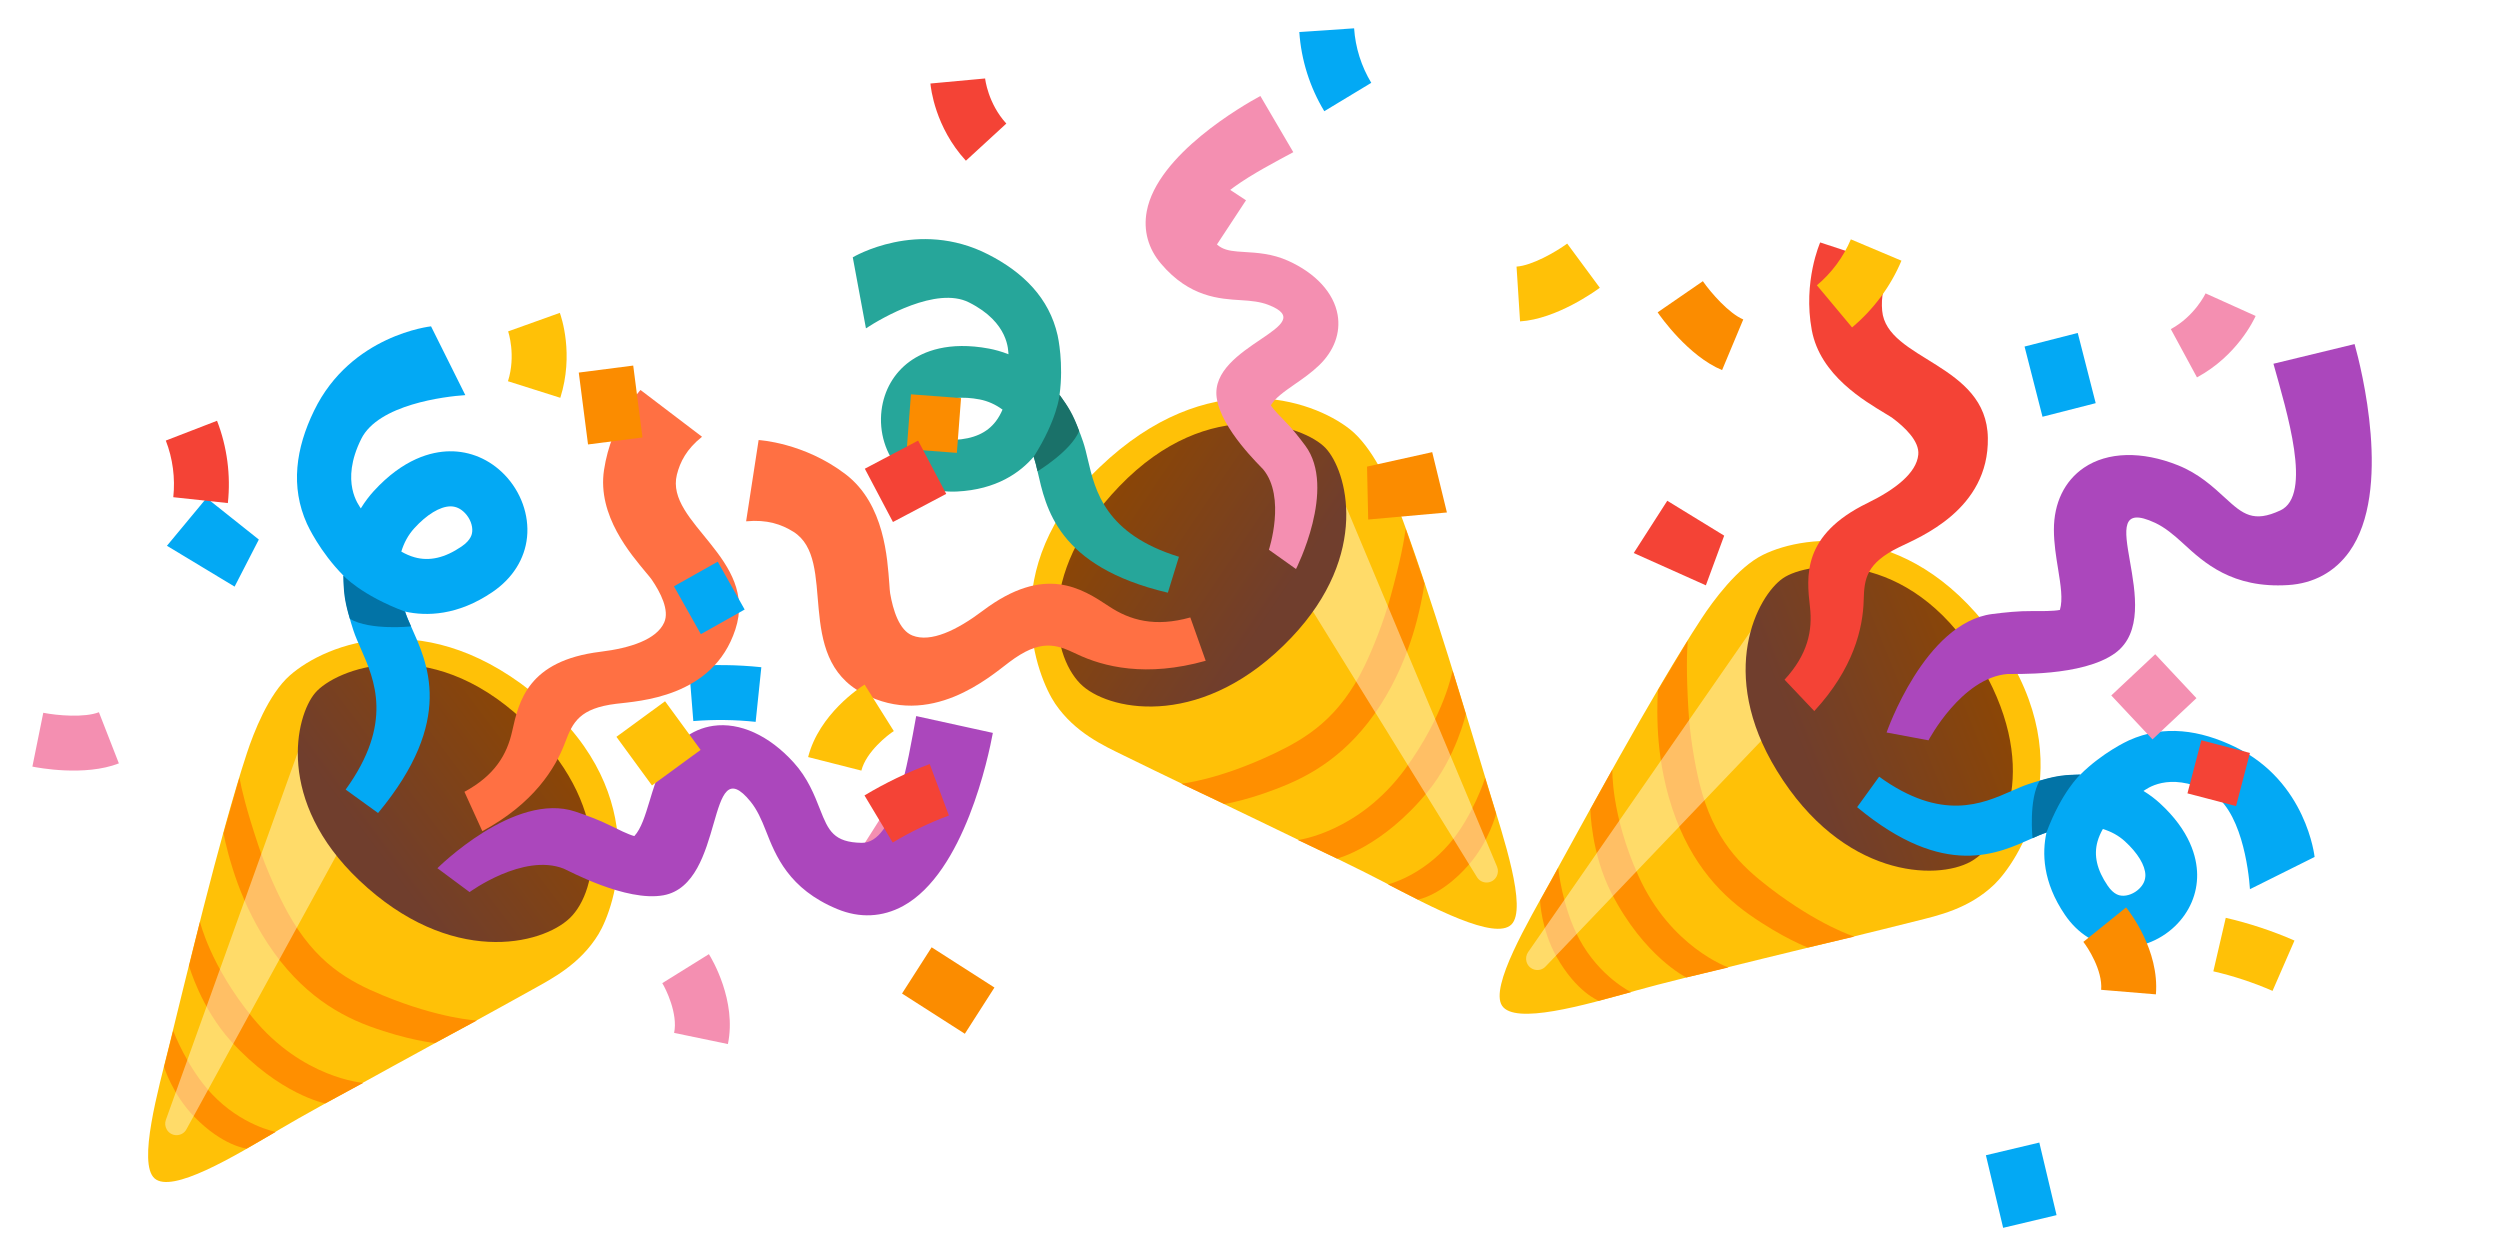
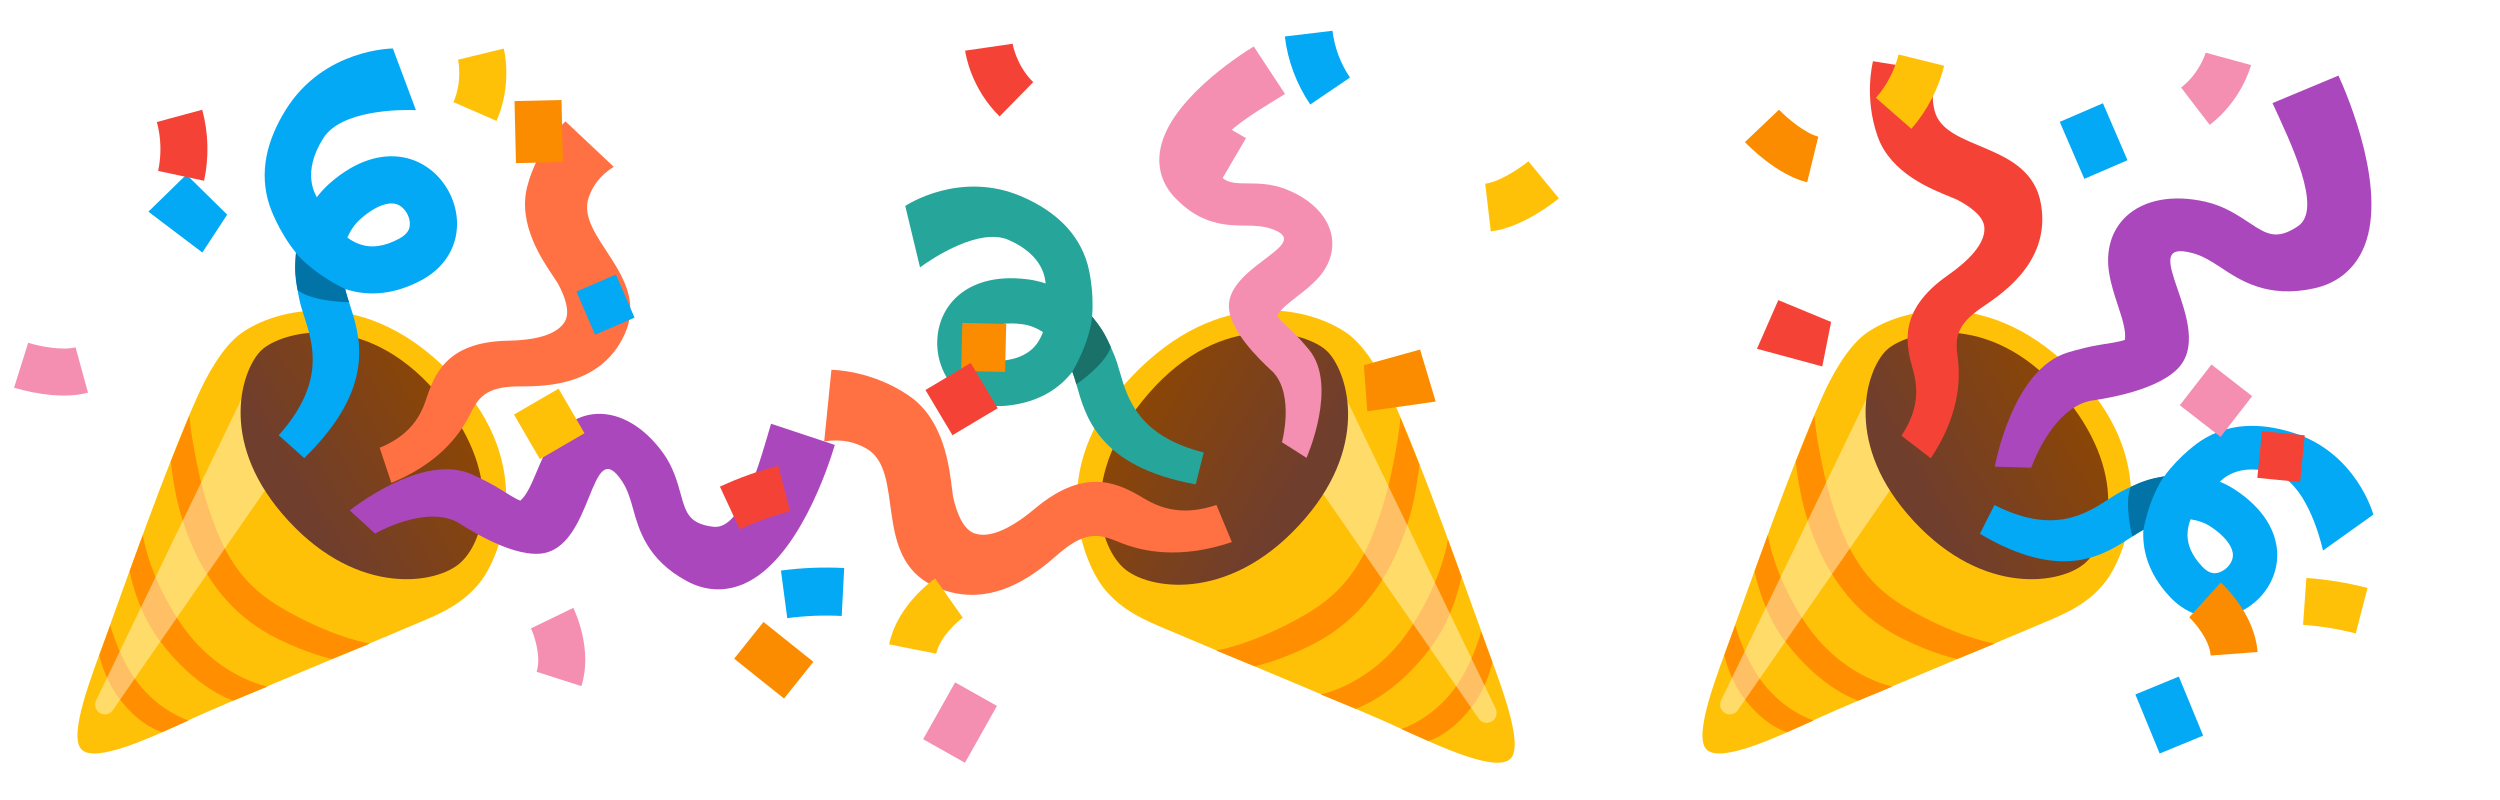
- <svg xmlns="http://www.w3.org/2000/svg" width="255" height="128" viewBox="0 0 255 128">
-   <g transform="translate(72 6) scale(.70) rotate(3 64 64) translate(128 0) scale(-1 1)">
+ <svg xmlns="http://www.w3.org/2000/svg" width="400" height="128" viewBox="0 0 400 128">
+   <g transform="translate(126 3) scale(.96) translate(128 0) scale(-1 1)">
    <g>
      <g>
        <g>
          <path style="fill:#FFC107;" d="M7.45,123.27c2.27,2.46,11.62-1.83,19-5.27c5.53-2.57,27.66-11.65,38.66-16.36     c2.97-1.27,7.29-2.93,10.4-7.02c2.76-3.64,10.08-19.1-4.66-34.76c-14.96-15.9-30.37-11.51-36.13-7.43     c-3.39,2.4-6.15,7.81-7.39,10.56c-5.24,11.62-12.71,32.91-15.75,41.28C9.35,110.44,5.2,120.83,7.45,123.27z" />
          <path style="fill:#FF8F00;" d="M25.85,66.49c0.14,1.74,0.49,4.57,1.69,10.02c0.82,3.74,2.16,7.66,3.25,10.25     c3.27,7.79,7.86,10.93,12.51,13.45c7.9,4.28,13.27,5.08,13.27,5.08l-6.44,2.63c0,0-3.9-0.81-9.22-3.43     c-5.07-2.5-10.35-6.73-14.21-15.01c-1.67-3.59-2.64-7.07-3.2-9.83c-0.69-3.42-0.8-5.36-0.8-5.36L25.85,66.49z" />
          <path style="fill:#FF8F00;" d="M17.94,86.77c0,0,0.8,6.49,6.16,14.68c6.28,9.58,15.05,11.15,15.05,11.15l-5.83,2.4     c0,0-6.51-1.99-12.7-10.44c-3.86-5.27-4.94-11.57-4.94-11.57L17.94,86.77z" />
          <path style="fill:#FF8F00;" d="M12.39,102.15c0,0,1.46,5.6,4.66,9.78c3.81,4.99,8.66,6.44,8.66,6.44l-4.47,1.98     c0,0-3.39-0.71-7.1-5.41c-2.82-3.57-3.62-7.67-3.62-7.67L12.39,102.15z" />
          <g style="opacity:0.44;">
            <path style="fill:#FFFDE7;" d="M9.96,116.37L9.96,116.37c-0.2-0.45-0.2-0.96,0.01-1.4l25.47-52.82l4.19,15.75l-26.8,38.71      C12.11,117.69,10.49,117.55,9.96,116.37z" />
          </g>
          <linearGradient id="popper3_p0_SVGID_1_" gradientUnits="userSpaceOnUse" x1="74.384" y1="61.839" x2="44.617" y2="79.699">
            <stop offset="0.024" style="stop-color:#8F4700" />
            <stop offset="1" style="stop-color:#703E2D" />
          </linearGradient>
          <path style="fill:url(#popper3_p0_SVGID_1_);" d="M41.65,83.19c11.9,13.92,25.45,12.18,29.96,8.66c4.52-3.53,8.09-15.66-3.76-29.35     c-12.42-14.34-26.48-10.25-29.73-7.15S30.73,70.42,41.65,83.19z" />
          <g transform="translate(55 84) rotate(0) scale(1) translate(-55 -84)">
            <path style="fill:#FF7043;" d="M82.52,88.92c-4.34-3.64-6.65-2.99-9.75-1.7c-4,1.66-10.29,2.89-18.83,0l2.57-6.19      c5.07,1.71,8.74,0.88,11.91-0.99c4.08-2.4,9.66-5.69,18.34,1.6c3.62,3.04,7.33,5.06,10.05,4.14c1.98-0.66,3.03-3.61,3.56-5.96      c0.05-0.21,0.13-0.81,0.19-1.34c0.48-3.67,1.28-11.59,7.18-15.64c6.31-4.33,12.94-4.33,12.94-4.33l1.2,11.92      c-3.05-0.45-5.17,0.17-6.96,1.16c-6.74,3.75-0.87,18.15-11.36,22.99C93.47,99.27,85.22,91.18,82.52,88.92z" />
          </g>
          <g transform="translate(43 72) rotate(-34) scale(0.78) translate(-59 -75)">
            <path style="fill:#F48FB1;" d="M62.77,75.35l-6.21-0.17c0,0,2.95-16.66,12.5-19.46c1.79-0.52,3.75-1.05,5.72-1.34      c1.17-0.18,3.02-0.45,3.93-0.79c0.21-1.57-0.45-3.57-1.19-5.84c-0.58-1.76-1.18-3.57-1.5-5.55c-0.62-3.86,0.41-7.27,2.9-9.62      c3.04-2.85,7.95-3.76,13.49-2.5c3.16,0.72,5.49,2.27,7.54,3.63c2.93,1.95,4.64,2.94,8.22,0.53c4.33-2.92-1.33-14.35-4.34-20.95      l11.23-4.68c1.51,3.3,8.8,20.28,3.99,29.97c-1.62,3.26-4.41,5.42-8.07,6.23c-7.96,1.78-12.62-1.32-16.02-3.58      c-1.61-1.07-3.02-1.91-4.55-2.35c-10.63-3.03,4.21,12.61-2.74,19.64c-4.17,4.21-14.36,5.32-15.02,5.48      C66.09,65.58,62.77,75.35,62.77,75.35z" />
          </g>
          <g transform="translate(59 75) rotate(34) scale(0.94) translate(-43 -72)">
            <path style="fill:#26A69A;" d="M45.4,73.72l-4.34-3.89c7.97-8.9,5.87-15.44,4.34-20.2c-0.31-0.96-0.6-1.87-0.79-2.74      c-0.68-3.08-0.82-5.76-0.61-8.1c-3.06-3.81-4.41-7.8-4.5-8.07c-1.86-5.63-0.46-11.12,2.75-16.27C48.74,4,60.49,4,60.49,4      l3.92,10.49c-2.98-0.12-12.75,0.03-15.75,4.76c-3.79,5.96-1.3,9.64-1.12,10.06c0.73-0.95,1.47-1.71,2.13-2.3      c4.79-4.25,8.95-4.86,11.6-4.62c2.98,0.27,5.68,1.77,7.61,4.23c2.11,2.7,2.98,6.21,2.31,9.4c-0.65,3.11-2.72,5.74-5.83,7.41      c-5.43,2.92-9.95,2.52-12.98,1.51c0.02,0.07,0.03,0.15,0.05,0.22c0.11,0.5,0.33,1.2,0.59,2.01      C54.79,52.65,58.08,61.35,45.4,73.72z M52.75,36.19c0.58,0.42,1.19,0.77,1.82,1.02c2.1,0.84,4.39,0.56,6.99-0.84      c1.53-0.82,1.71-1.7,1.77-1.99c0.18-0.87-0.12-1.98-0.77-2.81c-0.57-0.73-1.23-1.11-2.02-1.19c-1.5-0.13-3.53,0.82-5.56,2.63      C54.01,33.88,53.27,34.95,52.75,36.19z" />
            <path style="fill:#1A7169;" d="M43.99,38.79c-0.19,2.2-0.28,3.51,0.29,6.37c2.75,2.02,8.74,2.02,8.74,2.02    c-0.26-0.81-0.49-1.51-0.59-2.01c-0.02-0.07-0.03-0.15-0.05-0.22C46.29,41.91,43.99,38.79,43.99,38.79z" />
          </g>
        </g>
      </g>
      <g transform="translate(3 6) rotate(-18 64 64)">
        <g>
          <polygon style="fill:#FB8C00;" points="31.53,48.64 21.19,43.57 26.34,36.13 34.45,41.5   " />
        </g>
      </g>
      <g transform="translate(-5 0) rotate(-1 64 64)">
        <g>
          <path style="fill:#FFC107;" d="M16.29,34.6c-5.28-0.71-10.66-5.19-11.25-5.7l5.19-6.09c1.57,1.33,4.9,3.56,7.13,3.86L16.29,34.6z" />
        </g>
      </g>
-       <g transform="translate(2 -6) rotate(16 64 64)">
-         <g>
-           <path style="fill:#03A9F4;" d="M25.61,21.27l-7.6-2.49c0.87-2.66,1.1-5.53,0.65-8.3l7.9-1.27C27.21,13.23,26.88,17.4,25.61,21.27z    " />
-         </g>
-       </g>
      <g transform="translate(-6 5) rotate(-18 64 64)">
        <g>
          <rect x="74.11" y="14.35" transform="matrix(0.9769 -0.2137 0.2137 0.9769 -2.3917 17.1437)" style="fill:#F48FB1;" width="8" height="10.56" />
        </g>
      </g>
      <g transform="translate(1 -1) rotate(-1 64 64)">
        <g>
          <path style="fill:#F44336;" d="M92.46,17.77l-5.5-5.81c2.88-2.73,3.54-6.3,3.54-6.34l7.9,1.29C98.3,7.54,97.29,13.2,92.46,17.77z" />
        </g>
      </g>
      <g transform="translate(-7 -7) rotate(16 64 64)">
        <g>
          <rect x="96.54" y="47.3" transform="matrix(0.9545 -0.2983 0.2983 0.9545 -10.7408 32.2313)" style="fill:#FB8C00;" width="7.32" height="8" />
        </g>
      </g>
      <g transform="translate(0 4) rotate(-18 64 64)">
        <g>
          <path style="fill:#FFC107;" d="M97.55,113.03l-7.95-0.94c0.34-2.83-1.77-6.3-2.35-7.07l6.4-4.8    C94.13,100.85,98.3,106.62,97.55,113.03z" />
        </g>
      </g>
      <g transform="translate(7 -2) rotate(-1 64 64)">
        <g>
          <path style="fill:#03A9F4;" d="M120.37,102.89c-2.99-0.45-6.05-0.63-9.07-0.52l-0.27-8c3.51-0.12,7.06,0.08,10.53,0.61    L120.37,102.89z" />
-         </g>
-       </g>
-       <g transform="translate(-1 -8) rotate(16 64 64)">
-         <g>
-           <rect x="112.29" y="109.43" transform="matrix(0.7026 -0.7116 0.7116 0.7026 -47.1516 116.922)" style="fill:#F48FB1;" width="8" height="10.87" />
        </g>
      </g>
      <g transform="translate(6 3) rotate(-18 64 64)">
        <rect x="88.29" y="65.14" transform="matrix(0.6583 0.7527 -0.7527 0.6583 84.0086 -46.0064)" style="fill:#F44336;" width="8.78" height="8.78" />
      </g>
+       <g transform="translate(0 7.944)">
+         <g transform="translate(2 -6) rotate(16 64 64)">
+           <g>
+             <path style="fill:#03A9F4;" d="M25.61,21.27l-7.6-2.49c0.87-2.66,1.1-5.53,0.65-8.3l7.9-1.27C27.21,13.23,26.88,17.4,25.61,21.27z    " />
+           </g>
+         </g>
+       </g>
+       <g transform="translate(0 -2.014999)">
+         <g transform="translate(-1 -8) rotate(16 64 64)">
+           <g>
+             <rect x="112.29" y="109.43" transform="matrix(0.7026 -0.7116 0.7116 0.7026 -47.1516 116.922)" style="fill:#F48FB1;" width="8" height="10.87" />
+           </g>
+         </g>
+       </g>
    </g>
  </g>
-   <g transform="translate(6 30) scale(.70) rotate(-6 64 64)">
+   <g transform="translate(6 4) scale(.94)">
    <g>
      <g>
        <g>
          <path style="fill:#FFC107;" d="M7.45,123.27c2.27,2.46,11.62-1.83,19-5.27c5.53-2.57,27.66-11.65,38.66-16.36     c2.97-1.27,7.29-2.93,10.4-7.02c2.76-3.64,10.08-19.1-4.66-34.76c-14.96-15.9-30.37-11.51-36.13-7.43     c-3.39,2.4-6.15,7.81-7.39,10.56c-5.24,11.62-12.71,32.91-15.75,41.28C9.35,110.44,5.2,120.83,7.45,123.27z" />
          <path style="fill:#FF8F00;" d="M25.85,66.49c0.14,1.74,0.49,4.57,1.69,10.02c0.82,3.74,2.16,7.66,3.25,10.25     c3.27,7.79,7.86,10.93,12.51,13.45c7.9,4.28,13.27,5.08,13.27,5.08l-6.44,2.63c0,0-3.9-0.81-9.22-3.43     c-5.07-2.5-10.35-6.73-14.21-15.01c-1.67-3.59-2.64-7.07-3.2-9.83c-0.69-3.42-0.8-5.36-0.8-5.36L25.85,66.49z" />
          <path style="fill:#FF8F00;" d="M17.94,86.77c0,0,0.8,6.49,6.16,14.68c6.28,9.58,15.05,11.15,15.05,11.15l-5.83,2.4     c0,0-6.51-1.99-12.7-10.44c-3.86-5.27-4.94-11.57-4.94-11.57L17.94,86.77z" />
          <path style="fill:#FF8F00;" d="M12.39,102.15c0,0,1.46,5.6,4.66,9.78c3.81,4.99,8.66,6.44,8.66,6.44l-4.47,1.98     c0,0-3.39-0.71-7.1-5.41c-2.82-3.57-3.62-7.67-3.62-7.67L12.39,102.15z" />
          <g style="opacity:0.44;">
            <path style="fill:#FFFDE7;" d="M9.96,116.37L9.96,116.37c-0.2-0.45-0.2-0.96,0.01-1.4l25.47-52.82l4.19,15.75l-26.8,38.71      C12.11,117.69,10.49,117.55,9.96,116.37z" />
          </g>
          <linearGradient id="popper3_p1_SVGID_1_" gradientUnits="userSpaceOnUse" x1="74.384" y1="61.839" x2="44.617" y2="79.699">
            <stop offset="0.024" style="stop-color:#8F4700" />
            <stop offset="1" style="stop-color:#703E2D" />
          </linearGradient>
          <path style="fill:url(#popper3_p1_SVGID_1_);" d="M41.65,83.19c11.9,13.92,25.45,12.18,29.96,8.66c4.52-3.53,8.09-15.66-3.76-29.35     c-12.42-14.34-26.48-10.25-29.73-7.15S30.73,70.42,41.65,83.19z" />
          <g transform="translate(55 84) rotate(41) scale(0.94) translate(-59 -75)">
            <path style="fill:#AB47BC;" d="M62.77,75.35l-6.21-0.17c0,0,2.95-16.66,12.5-19.46c1.79-0.52,3.75-1.05,5.72-1.34      c1.17-0.18,3.02-0.45,3.93-0.79c0.21-1.57-0.45-3.57-1.19-5.84c-0.58-1.76-1.18-3.57-1.5-5.55c-0.62-3.86,0.41-7.27,2.9-9.62      c3.04-2.85,7.95-3.76,13.49-2.5c3.16,0.72,5.49,2.27,7.54,3.63c2.93,1.95,4.64,2.94,8.22,0.53c4.33-2.92-1.33-14.35-4.34-20.95      l11.23-4.68c1.51,3.3,8.8,20.28,3.99,29.97c-1.62,3.26-4.41,5.42-8.07,6.23c-7.96,1.78-12.62-1.32-16.02-3.58      c-1.61-1.07-3.02-1.91-4.55-2.35c-10.63-3.03,4.21,12.61-2.74,19.64c-4.17,4.21-14.36,5.32-15.02,5.48      C66.09,65.58,62.77,75.35,62.77,75.35z" />
          </g>
          <g transform="translate(43 72) rotate(0) scale(1) translate(-43 -72)">
            <path style="fill:#03A9F4;" d="M45.4,73.72l-4.34-3.89c7.97-8.9,5.87-15.44,4.34-20.2c-0.31-0.96-0.6-1.87-0.79-2.74      c-0.68-3.08-0.82-5.76-0.61-8.1c-3.06-3.81-4.41-7.8-4.5-8.07c-1.86-5.63-0.46-11.12,2.75-16.27C48.74,4,60.49,4,60.49,4      l3.92,10.49c-2.98-0.12-12.75,0.03-15.75,4.76c-3.79,5.96-1.3,9.64-1.12,10.06c0.73-0.95,1.47-1.71,2.13-2.3      c4.79-4.25,8.95-4.86,11.6-4.62c2.98,0.27,5.68,1.77,7.61,4.23c2.11,2.7,2.98,6.21,2.31,9.4c-0.65,3.11-2.72,5.74-5.83,7.41      c-5.43,2.92-9.95,2.52-12.98,1.51c0.02,0.07,0.03,0.15,0.05,0.22c0.11,0.5,0.33,1.2,0.59,2.01      C54.79,52.65,58.08,61.35,45.4,73.72z M52.75,36.19c0.58,0.42,1.19,0.77,1.82,1.02c2.1,0.84,4.39,0.56,6.99-0.84      c1.53-0.82,1.71-1.7,1.77-1.99c0.18-0.87-0.12-1.98-0.77-2.81c-0.57-0.73-1.23-1.11-2.02-1.19c-1.5-0.13-3.53,0.82-5.56,2.63      C54.01,33.88,53.27,34.95,52.75,36.19z" />
            <path style="fill:#0273A6;" d="M43.99,38.79c-0.19,2.2-0.28,3.51,0.29,6.37c2.75,2.02,8.74,2.02,8.74,2.02    c-0.26-0.81-0.49-1.51-0.59-2.01c-0.02-0.07-0.03-0.15-0.05-0.22C46.29,41.91,43.99,38.79,43.99,38.79z" />
          </g>
          <g transform="translate(59 75) rotate(-41) scale(0.94) translate(-55 -84)">
            <path style="fill:#FF7043;" d="M82.52,88.92c-4.34-3.64-6.65-2.99-9.75-1.7c-4,1.66-10.29,2.89-18.83,0l2.57-6.19      c5.07,1.71,8.74,0.88,11.91-0.99c4.08-2.4,9.66-5.69,18.34,1.6c3.62,3.04,7.33,5.06,10.05,4.14c1.98-0.66,3.03-3.61,3.56-5.96      c0.05-0.21,0.13-0.81,0.19-1.34c0.48-3.67,1.28-11.59,7.18-15.64c6.31-4.33,12.94-4.33,12.94-4.33l1.2,11.92      c-3.05-0.45-5.17,0.17-6.96,1.16c-6.74,3.75-0.87,18.15-11.36,22.99C93.47,99.27,85.22,91.18,82.52,88.92z" />
          </g>
        </g>
      </g>
      <g transform="translate(-7 -4) rotate(11 64 64)">
        <g>
          <polygon style="fill:#03A9F4;" points="31.53,48.64 21.19,43.57 26.34,36.13 34.45,41.5   " />
        </g>
      </g>
      <g transform="translate(0 7) rotate(-23 64 64)">
        <g>
          <path style="fill:#F48FB1;" d="M16.29,34.6c-5.28-0.71-10.66-5.19-11.25-5.7l5.19-6.09c1.57,1.33,4.9,3.56,7.13,3.86L16.29,34.6z" />
        </g>
      </g>
      <g transform="translate(7 1) rotate(-6 64 64)">
        <g>
          <path style="fill:#F44336;" d="M25.61,21.27l-7.6-2.49c0.87-2.66,1.1-5.53,0.65-8.3l7.9-1.27C27.21,13.23,26.88,17.4,25.61,21.27z    " />
        </g>
      </g>
      <g transform="translate(-1 -5) rotate(11 64 64)">
        <g>
          <rect x="74.11" y="14.35" transform="matrix(0.9769 -0.2137 0.2137 0.9769 -2.3917 17.1437)" style="fill:#FB8C00;" width="8" height="10.56" />
        </g>
      </g>
      <g transform="translate(6 6) rotate(-23 64 64)">
        <g>
          <path style="fill:#FFC107;" d="M92.46,17.77l-5.5-5.81c2.88-2.73,3.54-6.3,3.54-6.34l7.9,1.29C98.3,7.54,97.29,13.2,92.46,17.77z" />
        </g>
      </g>
      <g transform="translate(-2 0) rotate(-6 64 64)">
        <g>
          <rect x="96.54" y="47.3" transform="matrix(0.9545 -0.2983 0.2983 0.9545 -10.7408 32.2313)" style="fill:#03A9F4;" width="7.32" height="8" />
        </g>
      </g>
      <g transform="translate(5 -6) rotate(11 64 64)">
        <g>
          <path style="fill:#F48FB1;" d="M97.55,113.03l-7.95-0.94c0.34-2.83-1.77-6.3-2.35-7.07l6.4-4.8    C94.13,100.85,98.3,106.62,97.55,113.03z" />
        </g>
      </g>
      <g transform="translate(-3 5) rotate(-23 64 64)">
        <g>
          <path style="fill:#F44336;" d="M120.37,102.89c-2.99-0.45-6.05-0.63-9.07-0.52l-0.27-8c3.51-0.12,7.06,0.08,10.53,0.61    L120.37,102.89z" />
        </g>
      </g>
      <g transform="translate(4 -1) rotate(-6 64 64)">
        <g>
          <rect x="112.29" y="109.43" transform="matrix(0.7026 -0.7116 0.7116 0.7026 -47.1516 116.922)" style="fill:#FB8C00;" width="8" height="10.87" />
        </g>
      </g>
      <g transform="translate(-4 -7) rotate(11 64 64)">
        <rect x="88.29" y="65.14" transform="matrix(0.6583 0.7527 -0.7527 0.6583 84.0086 -46.0064)" style="fill:#FFC107;" width="8.78" height="8.78" />
      </g>
    </g>
  </g>
-   <g transform="translate(154 23) scale(.70) rotate(9 64 64)">
+   <g transform="translate(266 4) scale(.94)">
    <g>
      <g>
        <g>
          <path style="fill:#FFC107;" d="M7.45,123.27c2.27,2.46,11.62-1.83,19-5.27c5.53-2.57,27.66-11.65,38.66-16.36     c2.97-1.27,7.29-2.93,10.4-7.02c2.76-3.64,10.08-19.1-4.66-34.76c-14.96-15.9-30.37-11.51-36.13-7.43     c-3.39,2.4-6.15,7.81-7.39,10.56c-5.24,11.62-12.71,32.91-15.75,41.28C9.35,110.44,5.2,120.83,7.45,123.27z" />
          <path style="fill:#FF8F00;" d="M25.85,66.49c0.14,1.74,0.49,4.57,1.69,10.02c0.82,3.74,2.16,7.66,3.25,10.25     c3.27,7.79,7.86,10.93,12.51,13.45c7.9,4.28,13.27,5.08,13.27,5.08l-6.44,2.63c0,0-3.9-0.81-9.22-3.43     c-5.07-2.5-10.35-6.73-14.21-15.01c-1.67-3.59-2.64-7.07-3.2-9.83c-0.69-3.42-0.8-5.36-0.8-5.36L25.85,66.49z" />
          <path style="fill:#FF8F00;" d="M17.94,86.77c0,0,0.8,6.49,6.16,14.68c6.28,9.58,15.05,11.15,15.05,11.15l-5.83,2.4     c0,0-6.51-1.99-12.7-10.44c-3.86-5.27-4.94-11.57-4.94-11.57L17.94,86.77z" />
          <path style="fill:#FF8F00;" d="M12.39,102.15c0,0,1.46,5.6,4.66,9.78c3.81,4.99,8.66,6.44,8.66,6.44l-4.47,1.98     c0,0-3.39-0.71-7.1-5.41c-2.82-3.57-3.62-7.67-3.62-7.67L12.39,102.15z" />
          <g style="opacity:0.44;">
            <path style="fill:#FFFDE7;" d="M9.96,116.37L9.96,116.37c-0.2-0.45-0.2-0.96,0.01-1.4l25.47-52.82l4.19,15.75l-26.8,38.71      C12.11,117.69,10.49,117.55,9.96,116.37z" />
          </g>
          <linearGradient id="popper3_p2_SVGID_1_" gradientUnits="userSpaceOnUse" x1="74.384" y1="61.839" x2="44.617" y2="79.699">
            <stop offset="0.024" style="stop-color:#8F4700" />
            <stop offset="1" style="stop-color:#703E2D" />
          </linearGradient>
          <path style="fill:url(#popper3_p2_SVGID_1_);" d="M41.65,83.19c11.9,13.92,25.45,12.18,29.96,8.66c4.52-3.53,8.09-15.66-3.76-29.35     c-12.42-14.34-26.48-10.25-29.73-7.15S30.73,70.42,41.65,83.19z" />
          <g transform="translate(55 84) rotate(75) scale(0.94) translate(-43 -72)">
            <path style="fill:#03A9F4;" d="M45.4,73.72l-4.34-3.89c7.97-8.9,5.87-15.44,4.34-20.2c-0.31-0.96-0.6-1.87-0.79-2.74      c-0.68-3.08-0.82-5.76-0.61-8.1c-3.06-3.81-4.41-7.8-4.5-8.07c-1.86-5.63-0.46-11.12,2.75-16.27C48.74,4,60.49,4,60.49,4      l3.92,10.49c-2.98-0.12-12.75,0.03-15.75,4.76c-3.79,5.96-1.3,9.64-1.12,10.06c0.73-0.95,1.47-1.71,2.13-2.3      c4.79-4.25,8.95-4.86,11.6-4.62c2.98,0.27,5.68,1.77,7.61,4.23c2.11,2.7,2.98,6.21,2.31,9.4c-0.65,3.11-2.72,5.74-5.83,7.41      c-5.43,2.92-9.95,2.52-12.98,1.51c0.02,0.07,0.03,0.15,0.05,0.22c0.11,0.5,0.33,1.2,0.59,2.01      C54.79,52.65,58.08,61.35,45.4,73.72z M52.75,36.19c0.58,0.42,1.19,0.77,1.82,1.02c2.1,0.84,4.39,0.56,6.99-0.84      c1.53-0.82,1.71-1.7,1.77-1.99c0.18-0.87-0.12-1.98-0.77-2.81c-0.57-0.73-1.23-1.11-2.02-1.19c-1.5-0.13-3.53,0.82-5.56,2.63      C54.01,33.88,53.27,34.95,52.75,36.19z" />
            <path style="fill:#0273A6;" d="M43.99,38.79c-0.19,2.2-0.28,3.51,0.29,6.37c2.75,2.02,8.74,2.02,8.74,2.02    c-0.26-0.81-0.49-1.51-0.59-2.01c-0.02-0.07-0.03-0.15-0.05-0.22C46.29,41.91,43.99,38.79,43.99,38.79z" />
          </g>
          <g transform="translate(43 72) rotate(-75) scale(0.94) translate(-55 -84)">
            <path style="fill:#F44336;" d="M82.52,88.92c-4.34-3.64-6.65-2.99-9.75-1.7c-4,1.66-10.29,2.89-18.83,0l2.57-6.19      c5.07,1.71,8.74,0.88,11.91-0.99c4.08-2.4,9.66-5.69,18.34,1.6c3.62,3.04,7.33,5.06,10.05,4.14c1.98-0.66,3.03-3.61,3.56-5.96      c0.05-0.21,0.13-0.81,0.19-1.34c0.48-3.67,1.28-11.59,7.18-15.64c6.31-4.33,12.94-4.33,12.94-4.33l1.2,11.92      c-3.05-0.45-5.17,0.17-6.96,1.16c-6.74,3.75-0.87,18.15-11.36,22.99C93.47,99.27,85.22,91.18,82.52,88.92z" />
          </g>
          <g transform="translate(59 75) rotate(0) scale(1) translate(-59 -75)">
            <path style="fill:#AB47BC;" d="M62.77,75.35l-6.21-0.17c0,0,2.95-16.66,12.5-19.46c1.79-0.52,3.75-1.05,5.72-1.34      c1.17-0.18,3.02-0.45,3.93-0.79c0.21-1.57-0.45-3.57-1.19-5.84c-0.58-1.76-1.18-3.57-1.5-5.55c-0.62-3.86,0.41-7.27,2.9-9.62      c3.04-2.85,7.95-3.76,13.49-2.5c3.16,0.72,5.49,2.27,7.54,3.63c2.93,1.95,4.64,2.94,8.22,0.53c4.33-2.92-1.33-14.35-4.34-20.95      l11.23-4.68c1.51,3.3,8.8,20.28,3.99,29.97c-1.62,3.26-4.41,5.42-8.07,6.23c-7.96,1.78-12.62-1.32-16.02-3.58      c-1.61-1.07-3.02-1.91-4.55-2.35c-10.63-3.03,4.21,12.61-2.74,19.64c-4.17,4.21-14.36,5.32-15.02,5.48      C66.09,65.58,62.77,75.35,62.77,75.35z" />
          </g>
        </g>
      </g>
      <g transform="translate(-2 3) rotate(-11 64 64)">
        <g>
          <polygon style="fill:#F44336;" points="31.53,48.64 21.19,43.57 26.34,36.13 34.45,41.5   " />
        </g>
      </g>
      <g transform="translate(5 -3) rotate(6 64 64)">
        <g>
          <path style="fill:#FB8C00;" d="M16.29,34.6c-5.28-0.71-10.66-5.19-11.25-5.7l5.19-6.09c1.57,1.33,4.9,3.56,7.13,3.86L16.29,34.6z" />
        </g>
      </g>
      <g transform="translate(-3 8) rotate(23 64 64)">
        <g>
          <path style="fill:#FFC107;" d="M25.61,21.27l-7.6-2.49c0.87-2.66,1.1-5.53,0.65-8.3l7.9-1.27C27.21,13.23,26.88,17.4,25.61,21.27z    " />
        </g>
      </g>
      <g transform="translate(4 2) rotate(-11 64 64)">
        <g>
          <rect x="74.11" y="14.35" transform="matrix(0.9769 -0.2137 0.2137 0.9769 -2.3917 17.1437)" style="fill:#03A9F4;" width="8" height="10.56" />
        </g>
      </g>
      <g transform="translate(-4 -4) rotate(6 64 64)">
        <g>
          <path style="fill:#F48FB1;" d="M92.46,17.77l-5.5-5.81c2.88-2.73,3.54-6.3,3.54-6.34l7.9,1.29C98.3,7.54,97.29,13.2,92.46,17.77z" />
        </g>
      </g>
      <g transform="translate(3 7) rotate(23 64 64)">
        <g>
          <rect x="96.54" y="47.3" transform="matrix(0.9545 -0.2983 0.2983 0.9545 -10.7408 32.2313)" style="fill:#F44336;" width="7.32" height="8" />
        </g>
      </g>
      <g transform="translate(-5 1) rotate(-11 64 64)">
        <g>
          <path style="fill:#FB8C00;" d="M97.55,113.03l-7.95-0.94c0.34-2.83-1.77-6.3-2.35-7.07l6.4-4.8    C94.13,100.85,98.3,106.62,97.55,113.03z" />
        </g>
      </g>
      <g transform="translate(2 -5) rotate(6 64 64)">
        <g>
          <path style="fill:#FFC107;" d="M120.37,102.89c-2.99-0.45-6.05-0.63-9.07-0.52l-0.27-8c3.51-0.12,7.06,0.08,10.53,0.61    L120.37,102.89z" />
        </g>
      </g>
-       <g transform="translate(-6 6) rotate(23 64 64)">
-         <g>
-           <rect x="112.29" y="109.43" transform="matrix(0.7026 -0.7116 0.7116 0.7026 -47.1516 116.922)" style="fill:#03A9F4;" width="8" height="10.87" />
-         </g>
-       </g>
      <g transform="translate(1 0) rotate(-11 64 64)">
        <rect x="88.29" y="65.14" transform="matrix(0.6583 0.7527 -0.7527 0.6583 84.0086 -46.0064)" style="fill:#F48FB1;" width="8.78" height="8.78" />
+       </g>
+       <g transform="translate(0 -19.81)">
+         <g transform="translate(-6 6) rotate(23 64 64)">
+           <g>
+             <rect x="112.29" y="109.43" transform="matrix(0.7026 -0.7116 0.7116 0.7026 -47.1516 116.922)" style="fill:#03A9F4;" width="8" height="10.87" />
+           </g>
+         </g>
      </g>
    </g>
  </g>
</svg>
